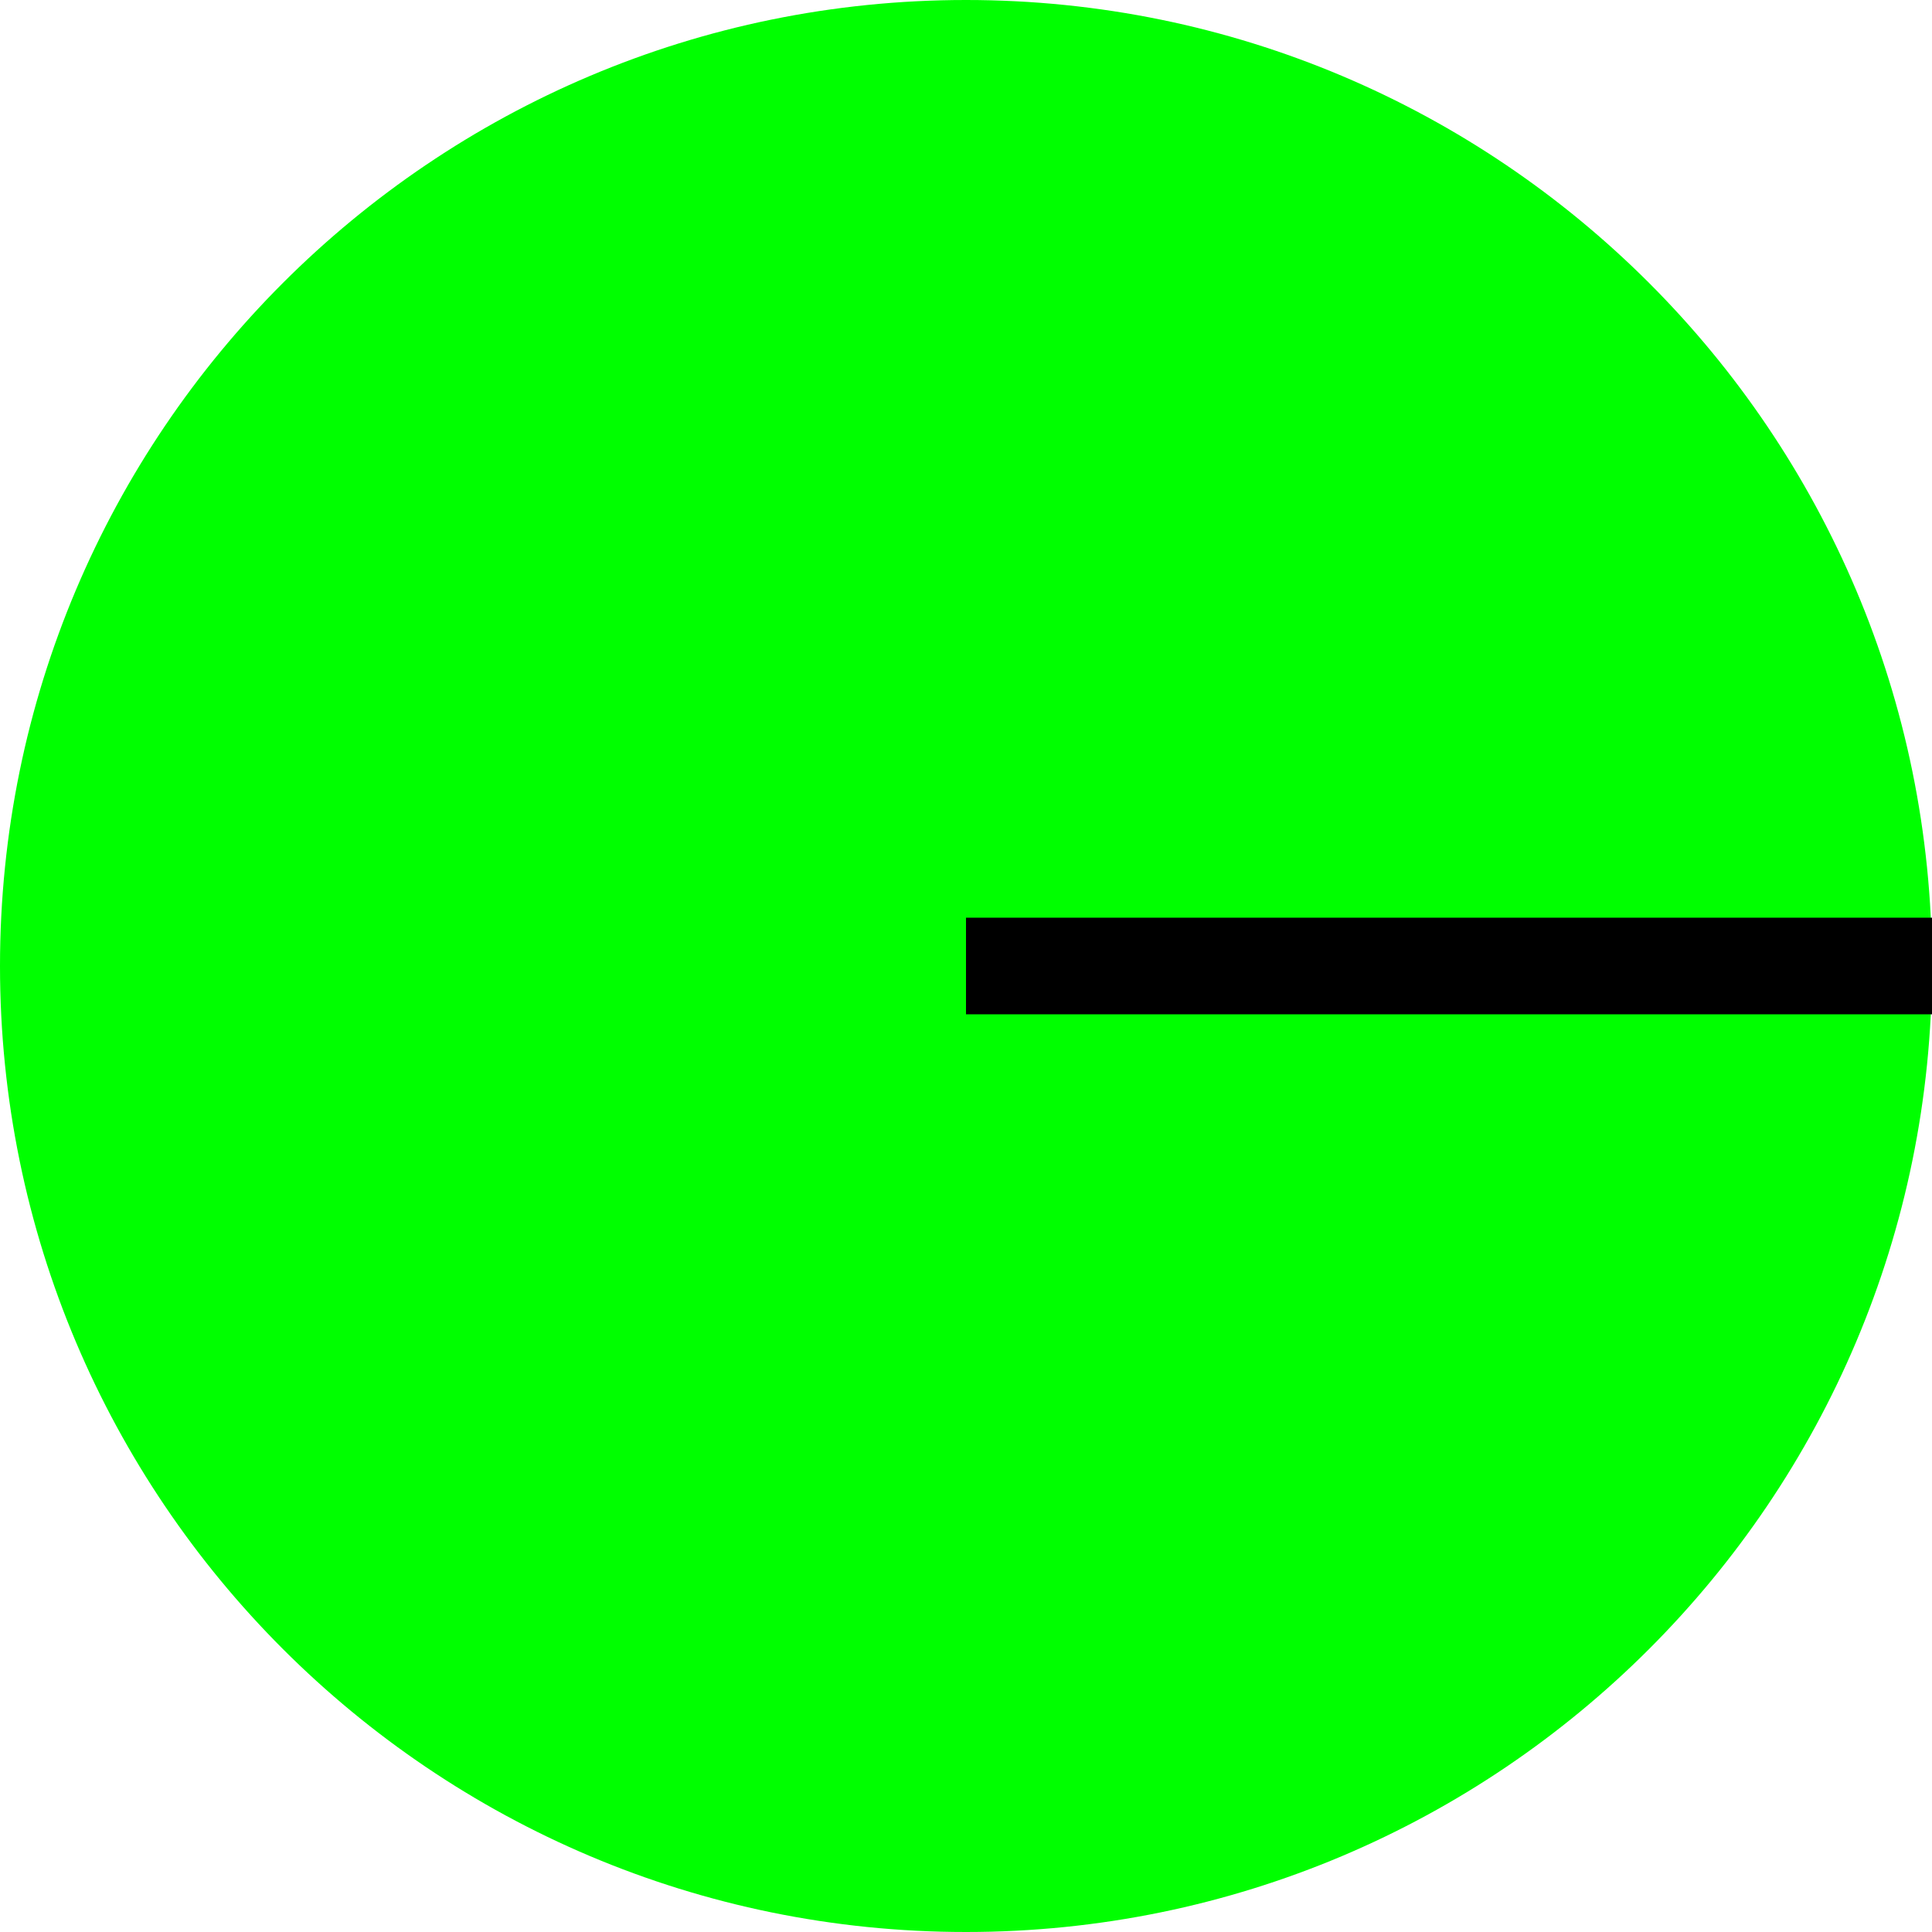
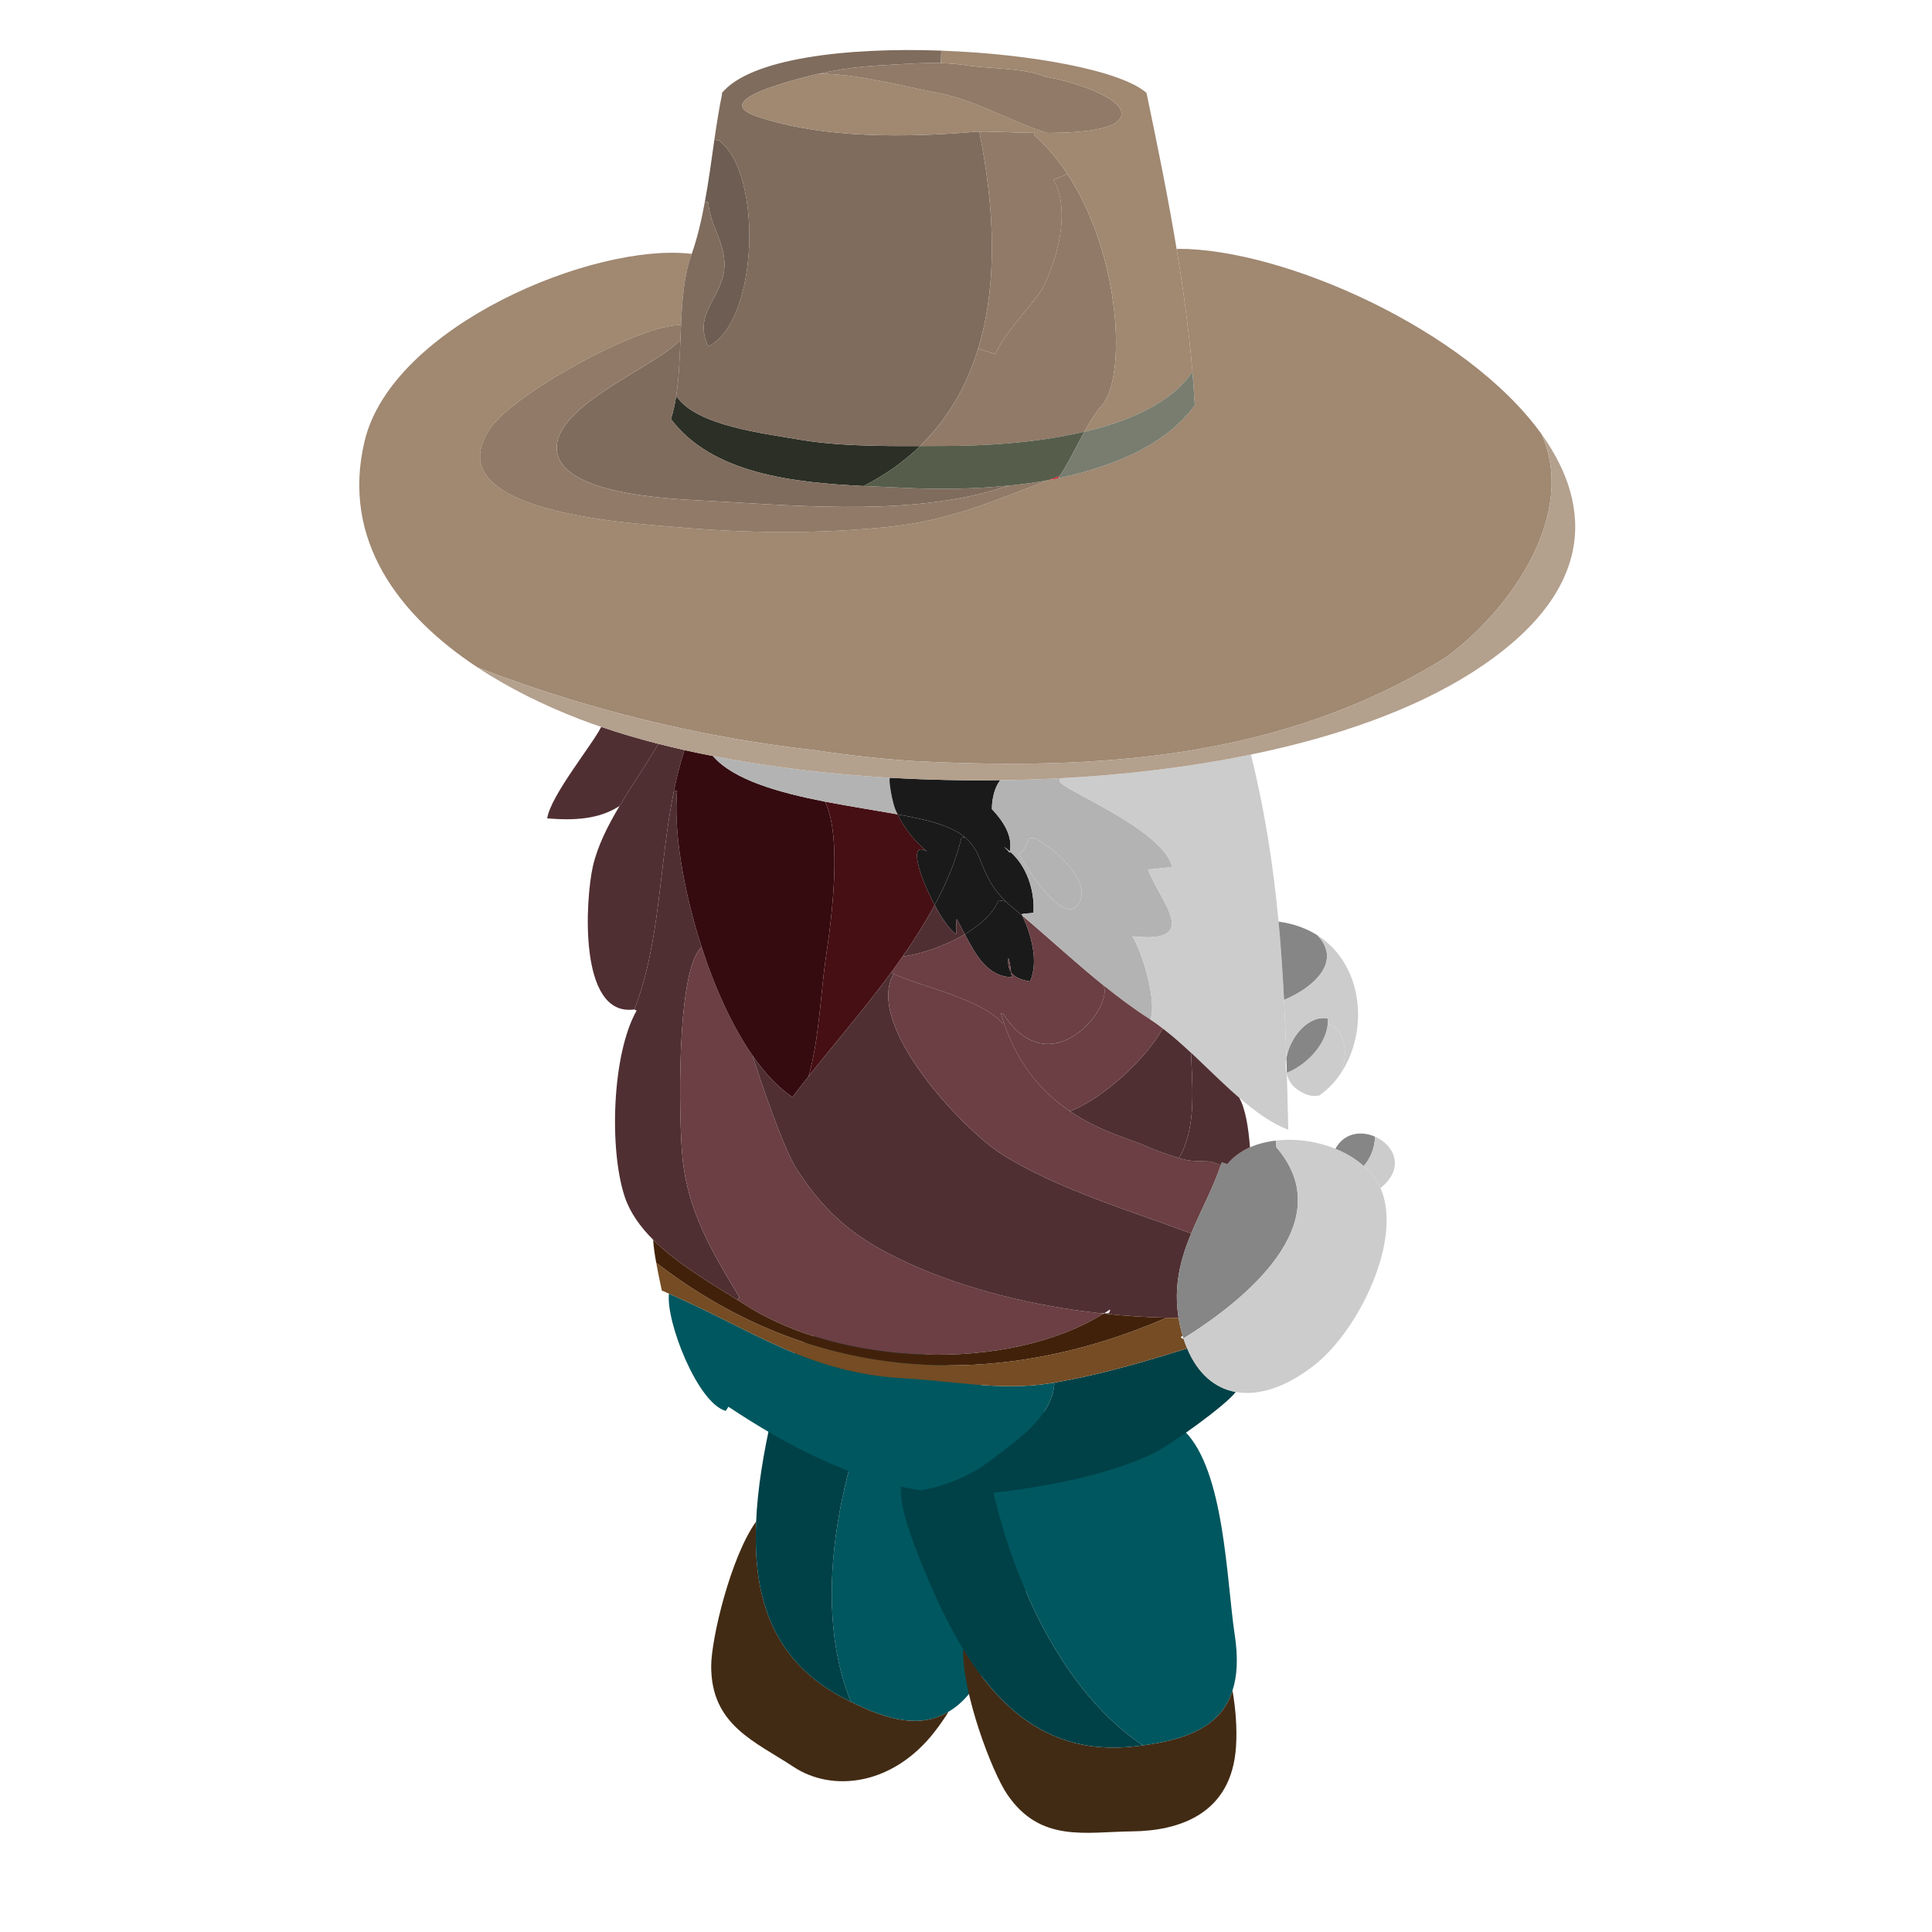
- <svg xmlns="http://www.w3.org/2000/svg" width="50" height="50" id="Her" viewBox="0 0 50 50">
-   <circle cx="25" cy="25" r="25" fill="#00FF00" />
-   <g stroke="#000000">
-     <line x1="50" x2="25" y1="25" y2="25" stroke-width="2.5" />
+ <svg xmlns="http://www.w3.org/2000/svg" version="1.1" x="0px" y="0px" width="150px" height="150px" viewBox="-27.642 -3.635 150 150" enable-background="new -27.642 -3.635 150 150" xml:space="preserve">
+   <defs>
+ </defs>
+   <g id="XMLID_3_">
+     <g>
+       <path fill="#00575F" d="M46.008,129.258c-2.223,1.346-4.801,0.627-7.579-0.757c-3.324-8.112-0.658-19.564,3.647-27.877    c2.362,0.819,4.602,2.136,6.687,3.44c1.876,1.176,5.45,3.221,6.007,6.034c0.846,4.311-3.781,11.398-5.624,15.277    C48.208,127.348,47.155,128.591,46.008,129.258z" />
+       <path fill="#422B14" d="M38.43,128.5c2.778,1.385,5.355,2.103,7.579,0.757c-0.318,0.512-0.664,1.013-1.052,1.514    c-3.248,4.225-7.968,4.772-10.985,2.774c-2.994-1.976-6.4-3.23-6.398-7.812c0.001-2.142,1.518-8.495,3.493-11.243    c-0.287,6.054,1.365,10.906,6.843,13.744C38.079,128.323,38.259,128.413,38.43,128.5z" />
+       <path fill="#004147" d="M37.908,128.235c-5.479-2.838-7.13-7.69-6.843-13.744c0.109-2.537,0.561-5.293,1.225-8.204    c1.256-5.523,2.511-7.101,7.192-6.333c0.885,0.135,1.746,0.371,2.595,0.669c-4.306,8.313-6.971,19.765-3.647,27.877    C38.259,128.413,38.079,128.323,37.908,128.235z" />
+     </g>
+     <g>
+ 	</g>
+   </g>
+   <g id="XMLID_2_">
+     <g>
+       <path fill="#00575F" d="M68.05,127.613c-0.898,2.852-3.604,3.81-6.958,4.263c-7.295-4.861-11.498-15.843-12.583-25.142    c2.416-0.644,5.009-0.806,7.466-0.893c2.213-0.076,6.319-0.382,8.355,1.637c3.114,3.099,3.248,11.562,3.892,15.808    C68.495,125.079,68.417,126.486,68.05,127.613z" />
+       <path fill="#422B14" d="M61.092,131.876c3.354-0.454,6.06-1.412,6.958-4.263c0.246,1.456,0.363,2.932,0.273,4.33    c-0.326,5.319-4.483,6.577-8.102,6.61c-3.587,0.039-7.112,0.906-9.675-2.891c-1.197-1.775-3.494-7.876-3.405-11.256    c3.157,5.162,7.242,8.258,13.37,7.543C60.702,131.925,60.902,131.899,61.092,131.876z" />
+       <path fill="#004147" d="M60.511,131.948c-6.128,0.715-10.213-2.381-13.37-7.543c-1.324-2.179-2.493-4.715-3.571-7.5    c-2.051-5.279-1.894-7.29,2.414-9.274c0.81-0.383,1.654-0.67,2.525-0.898c1.085,9.299,5.288,20.281,12.583,25.142    C60.902,131.899,60.702,131.925,60.511,131.948z" />
+     </g>
+     <g>
+ 	</g>
+   </g>
+   <g id="XMLID_1_">
+     <g>
+       <path fill="#502F32" d="M14.841,59.904c2.084,0.168,3.985,0.088,5.621-0.962c0.986-1.66,2.117-3.279,3.007-4.827    c-1.555-0.401-3.039-0.834-4.434-1.315C18.361,54.171,15.113,58.124,14.841,59.904z" />
+       <path fill="#502F32" d="M23.468,54.115c-0.89,1.547-2.021,3.167-3.007,4.827c-0.922,1.54-1.708,3.104-2.068,4.667    c-0.578,2.501-1.171,11.747,3.215,11.129c2.044-5.236,1.916-11.338,3.079-16.999c0.217-1.066,0.481-2.109,0.818-3.135    C24.815,54.443,24.134,54.283,23.468,54.115z" />
+       <path fill="#00575F" d="M28.913,105.584c4.586,3.047,9.558,5.661,14.962,6.495c0,0,0,0,0.008,0    c1.804-0.296,3.873-1.163,5.124-2.133c1.812-1.411,5.124-3.464,5.212-6.238c-0.112,0.024-0.217,0.041-0.329,0.056    c-3.785,0.618-7.93-0.216-11.201-0.376c-7.545-0.377-11.763-3.705-18.394-6.583c-0.249,2.173,2.237,8.523,4.41,9.101    L28.913,105.584z" />
+       <path fill="#502F32" d="M24.687,57.739c-1.163,5.661-1.034,11.763-3.079,16.999l0.176,0.088    c-1.917,3.384-2.141,10.793-0.922,14.457c0.417,1.243,1.211,2.341,2.205,3.336c1.844,1.844,4.394,3.327,6.551,4.674l0.144-0.225    c-2.069-3.416-4.001-6.623-4.418-10.824c-0.272-2.694-0.529-14.578,1.491-16.341c-1.459-4.49-2.189-9.157-1.908-12.116    L24.687,57.739z" />
+       <path fill="#2B2F25" d="M34.205,30.46c-2.414-0.425-7.746-1.034-9.277-3.271l-0.08-0.016c-0.096,0.609-0.225,1.187-0.401,1.724    c3.207,4.258,9.494,4.931,14.962,5.204c1.708-0.874,3.159-1.917,4.378-3.103C40.587,31.006,37.228,30.998,34.205,30.46z" />
+       <path fill="#A08871" d="M64.939,25.233c0.072,0.834,0.128,1.667,0.177,2.501l0.048,0.04c-2.205,3.047-5.91,4.522-9.269,5.404    c-0.449,0.121-0.914,0.225-1.387,0.321c-0.249,0.056-0.497,0.104-0.754,0.145c-4.017,1.531-7.666,3.151-12.444,3.632    c-5.677,0.569-10.985,0.497-16.638,0c-3.352-0.297-18.571-1.123-14.289-7.602c1.812-2.742,11.747-8.195,14.85-8.066    c0.088-1.957,0.232-3.857,0.786-5.388c0.016-0.048,0.032-0.096,0.048-0.145c-7.569-0.914-23.261,5.589-25.402,14.537    c-1.836,7.69,2.678,13.551,8.764,17.568c5.958,2.301,12.124,4.065,18.386,5.252c2.574,0.489,5.172,0.882,7.818,1.179    c2.558,0.393,5.116,0.673,7.657,0.842c14.136,0.722,28.569-0.08,41.398-8.099c5.3-3.977,10.055-11.241,7.353-17.287    c-5.829-8.106-19.997-14.385-28.2-14.385l-0.128,0.024C64.242,18.89,64.667,22.049,64.939,25.233z" />
+       <path fill="#6B3F43" d="M26.836,69.903c-2.021,1.764-1.764,13.647-1.491,16.341c0.417,4.201,2.349,7.409,4.418,10.824    l-0.144,0.225c0.216,0.136,0.441,0.273,0.649,0.409c7.401,4.73,20.326,5.268,27.775,0.649c-0.056,0-0.104-0.008-0.161-0.016    h-0.008c-5.228-0.569-10.592-1.852-15.187-3.985c-3.665-1.7-6.054-3.488-8.443-7.161c-1.091-1.66-3.055-7.545-3.456-8.868    C29.186,76.021,27.838,73.006,26.836,69.903z" />
+       <path fill="#350B0F" d="M25.505,54.604c-0.336,1.026-0.601,2.069-0.818,3.135l0.241,0.048c-0.281,2.958,0.449,7.625,1.908,12.116    c1.002,3.103,2.35,6.118,3.953,8.419c0.946,1.371,1.989,2.486,3.095,3.224c0.393-0.521,0.81-1.059,1.243-1.604    c0.834-2.838,0.954-6.623,1.363-9.333c0.425-2.823,1.267-9.221-0.072-12.003c-3.608-0.706-7.136-1.7-8.708-3.544    C26.964,54.917,26.227,54.764,25.505,54.604z" />
+       <path fill="#6D5D52" d="M27.822,7.216c-0.225,1.571-0.441,3.207-0.738,4.811l0.273,0.048c0.048,1.668,1.443,3.264,1.227,5.236    c-0.256,2.261-2.438,3.448-1.235,5.95c3.897-1.908,4.282-13.455,0.81-15.997L27.822,7.216z" />
+       <path fill="#460F14" d="M41.55,71.867c0.321-0.441,0.641-0.882,0.946-1.323c0.89-1.275,1.716-2.59,2.43-3.913    c-1.195-2.221-2.077-5.076-0.585-4.146c-0.97-0.81-1.74-1.764-2.293-2.895c-1.7-0.305-3.672-0.609-5.629-0.986    c1.339,2.782,0.497,9.181,0.072,12.003c-0.409,2.71-0.529,6.495-1.363,9.333C37.107,77.44,39.449,74.722,41.55,71.867z" />
+       <path fill="#B3B3B3" d="M36.418,58.605c1.957,0.377,3.929,0.682,5.629,0.986c-0.056-0.112-0.112-0.225-0.161-0.337    c-0.216-0.481-0.577-2.325-0.433-2.502c-4.819-0.289-9.478-0.858-13.744-1.692C29.282,56.905,32.81,57.899,36.418,58.605z" />
+       <path fill="#502F32" d="M50.121,85.963c-2.991-1.9-10.664-9.999-8.379-13.992c-0.064-0.032-0.128-0.064-0.192-0.104    c-2.101,2.854-4.442,5.573-6.423,8.074c-0.433,0.545-0.85,1.083-1.243,1.604c-1.106-0.738-2.149-1.853-3.095-3.224    c0.401,1.323,2.365,7.208,3.456,8.868c2.389,3.672,4.779,5.46,8.443,7.161c4.594,2.133,9.958,3.416,15.187,3.985h0.008    c0.072-0.016,0.145-0.024,0.208-0.016c0.152-0.088,0.305-0.184,0.457-0.289c-0.032,0.377-0.2,0.297-0.457,0.289    c-0.016,0.016-0.032,0.024-0.048,0.032c1.651,0.185,3.287,0.289,4.883,0.321c0.312,0.016,0.626,0.016,0.938,0.024    c-0.409-2.501,0.16-4.586,0.979-6.567C60.032,90.341,54.291,88.617,50.121,85.963z" />
+       <path fill="#6B3F43" d="M63.897,86.276c-0.834-0.249-1.828-0.593-2.486-0.898c-1.154-0.529-3.6-1.115-5.989-2.742    c-2.005-1.355-3.969-3.448-5.116-6.848l-0.096,0.032c-1.764-1.965-6.535-2.903-8.467-3.849    c-2.285,3.993,5.388,12.092,8.379,13.992c4.169,2.654,9.911,4.378,14.722,6.166c0.737-1.772,1.676-3.472,2.301-5.308l-0.657-0.217    c0-0.136-1.483-0.024-2.117-0.2C64.225,86.364,64.065,86.316,63.897,86.276z" />
+       <path fill="#B3A08D" d="M41.51,56.752c-0.016-0.024-0.04-0.024-0.048,0C41.478,56.752,41.494,56.752,41.51,56.752z" />
+       <path fill="#7F6C5D" d="M24.447,28.897c0.176-0.537,0.305-1.114,0.401-1.724c0.208-1.315,0.272-2.767,0.329-4.226l-0.192-0.008    c-2.044,2.061-10.175,5.188-9.341,8.676c0.778,3.264,9.181,3.504,12.003,3.656c7.265,0.401,16.028,1.187,23.021-1.203    c-2.638,0.265-5.38,0.305-7.818,0.185c-1.083-0.056-2.237-0.096-3.44-0.152C33.94,33.828,27.654,33.155,24.447,28.897z" />
+       <path fill="#1A1A1A" d="M44.925,66.631c0.922-1.716,1.652-3.456,2.085-5.228l0.256-0.04c-0.465-0.385-1.114-0.738-2.069-1.042    c-0.826-0.272-1.916-0.505-3.151-0.729c0.553,1.13,1.323,2.084,2.293,2.895C42.849,61.556,43.73,64.41,44.925,66.631z" />
+       <path fill="#7F6C5D" d="M31.118,5.403c-3.031-1.026,0.81-2.205,2.341-2.662c0.826-0.249,1.644-0.465,2.478-0.65    c1.163-0.256,2.333-0.449,3.536-0.561c0.016,0,0.024,0,0.04,0c0.336-0.032,0.682-0.064,1.026-0.08    c1.651-0.088,3.263-0.225,4.867-0.185l0.032-0.97c-7.361-0.265-14.866,0.602-17.055,3.319l0.04,0.041    c-0.232,1.098-0.417,2.309-0.602,3.56l0.337,0.048c3.472,2.542,3.087,14.088-0.81,15.997c-1.203-2.501,0.979-3.688,1.235-5.95    c0.217-1.972-1.179-3.568-1.227-5.236l-0.273-0.048c-0.256,1.411-0.577,2.79-1.018,4.049c-0.016,0.048-0.032,0.096-0.048,0.145    c-0.553,1.531-0.697,3.432-0.786,5.388c-0.024,0.441-0.04,0.89-0.056,1.339c-0.056,1.459-0.12,2.911-0.329,4.226l0.08,0.016    c1.532,2.237,6.864,2.846,9.277,3.271c3.023,0.538,6.382,0.545,9.582,0.538c2.189-2.125,3.641-4.699,4.515-7.562    c1.54-5.035,1.275-10.953,0.096-16.83V6.582c-0.048-0.008-0.088,0-0.128,0C42.8,7.055,36.217,7.135,31.118,5.403z" />
+       <path fill="#42210B" d="M58.043,98.352c-7.449,4.619-20.375,4.081-27.775-0.649c-0.208-0.136-0.433-0.273-0.649-0.409    c-2.157-1.347-4.707-2.831-6.551-4.674c0.032,0.545,0.128,1.187,0.241,1.788c12.42,9.574,26.637,9.895,39.618,4.266    C61.331,98.64,59.695,98.536,58.043,98.352z" />
+       <path fill="#1A1A1A" d="M50.442,66.351c-2.101-2.045-1.636-3.712-3.175-4.987l-0.256,0.04c-0.433,1.772-1.163,3.512-2.085,5.228    c0.553,1.05,1.187,1.956,1.668,2.269c-0.008-0.337,0-0.842,0.04-1.187c0.208,0.369,0.417,0.777,0.633,1.187    c1.187-0.714,2.197-1.612,2.622-2.638C50.057,66.287,50.25,66.311,50.442,66.351z" />
+       <path fill="#502F32" d="M47.267,68.9c-0.216-0.409-0.425-0.818-0.633-1.187c-0.04,0.345-0.048,0.85-0.04,1.187    c-0.481-0.313-1.115-1.219-1.668-2.269c-0.713,1.323-1.54,2.638-2.43,3.913l0.097,0.064C43.899,70.424,45.735,69.814,47.267,68.9z    " />
+       <path fill="#004147" d="M43.883,112.079c2.069,0.321,4.194,0.377,6.391,0.096c3.865-0.497,8.299-1.371,11.603-2.958    c1.362-0.658,5.669-3.752,6.422-4.779c-1.627-0.297-2.958-1.436-3.769-3.384c-3.424,1.074-6.872,2.077-10.311,2.654    c-0.088,2.774-3.4,4.827-5.212,6.238C47.756,110.916,45.687,111.782,43.883,112.079z" />
+       <path fill="#917A67" d="M48.301,23.437c-0.874,2.863-2.326,5.437-4.515,7.562c0.602-0.008,1.195-0.008,1.78-0.008    c2.774,0.008,7.056-0.176,10.985-1.106c0.441-0.786,0.89-1.523,1.347-2.029c1.917-2.117,1.54-11.618-2.67-17.985l-1.083,0.457    c1.395,2.357,0.249,6.351-0.858,8.451c-0.473,0.906-3.007,3.464-3.641,5.084L48.301,23.437z" />
+       <path fill="#917A67" d="M52.647,6.678c-1.884-0.024-3.592-0.128-4.25-0.096v0.024c1.179,5.877,1.443,11.795-0.096,16.83    l1.347,0.425c0.634-1.62,3.167-4.178,3.641-5.084c1.106-2.101,2.253-6.094,0.858-8.451l1.083-0.457    c-0.738-1.123-1.596-2.149-2.582-3.015V6.678z" />
+       <path fill="#A08871" d="M48.397,6.582c0.657-0.032,2.365,0.072,4.25,0.096c0.337,0.008,0.682,0.008,1.026,0.008    c-2.831-0.858-5.517-2.558-8.7-3.151c-2.35-0.433-6.03-1.451-9.037-1.443c-0.834,0.185-1.652,0.401-2.478,0.65    c-1.531,0.457-5.372,1.635-2.341,2.662c5.1,1.732,11.683,1.652,17.151,1.179C48.309,6.582,48.349,6.574,48.397,6.582z" />
+       <path fill="#1A1A1A" d="M50.65,70.745c0.136,0.369,0.152,0.738,0.208,1.106C50.667,71.579,50.61,71.218,50.65,70.745z     M52.334,72.565c0.681-1.564,0.096-3.608-0.594-5.1c-0.24-0.208-0.489-0.409-0.737-0.617c-0.208-0.168-0.393-0.337-0.562-0.497    c-0.192-0.04-0.385-0.064-0.553-0.088c-0.425,1.026-1.435,1.924-2.622,2.638c0.842,1.612,1.788,3.319,3.665,3.328    c-0.032-0.121-0.056-0.249-0.072-0.369C51.116,72.228,51.597,72.444,52.334,72.565z" />
+       <path fill="#6B3F43" d="M50.073,75.059l0.136-0.041c3.64,5.765,8.66-0.441,7.818-2.157c-2.141-1.724-4.129-3.576-6.287-5.396    c0.69,1.492,1.275,3.536,0.594,5.1c-0.738-0.121-1.219-0.337-1.476-0.706c0.016,0.121,0.04,0.249,0.072,0.369    c-1.876-0.008-2.823-1.716-3.665-3.328c-1.531,0.914-3.368,1.523-4.674,1.708l-0.097-0.064c-0.305,0.441-0.625,0.882-0.946,1.323    c0.064,0.04,0.128,0.072,0.192,0.104c1.932,0.946,6.703,1.884,8.467,3.849l0.096-0.032C50.217,75.556,50.146,75.307,50.073,75.059    z" />
+       <path fill="#1A1A1A" d="M47.267,61.363c1.54,1.275,1.075,2.942,3.175,4.987c0.168,0.16,0.353,0.329,0.562,0.497    c0.249,0.208,0.497,0.409,0.737,0.617c-0.016-0.04-0.04-0.08-0.056-0.12c0.313-0.088,0.594-0.04,0.914-0.12    c0.104-1.716-0.513-3.616-1.836-4.755c0,0.04-0.008,0.072-0.016,0.112c-0.08-0.136-0.289-0.337-0.465-0.481    c0.168,0.112,0.329,0.232,0.481,0.369c0.232-1.163-0.465-2.309-1.395-3.288c0.008-0.874,0.232-1.708,0.649-2.245    c-2.854,0.04-5.709-0.024-8.507-0.185c-0.016,0-0.032,0-0.048,0c-0.008,0-0.008,0-0.008,0c-0.145,0.177,0.216,2.021,0.433,2.502    c0.048,0.112,0.104,0.225,0.161,0.337c1.235,0.224,2.325,0.457,3.151,0.729C46.152,60.625,46.802,60.979,47.267,61.363z" />
+       <path fill="#917A67" d="M25.232,21.608c-3.103-0.128-13.038,5.324-14.85,8.066c-4.282,6.479,10.937,7.305,14.289,7.602    c5.653,0.497,10.961,0.569,16.638,0c4.779-0.481,8.427-2.101,12.444-3.632c-0.994,0.184-2.037,0.321-3.087,0.425    c-6.992,2.39-15.756,1.604-23.021,1.203c-2.822-0.152-11.226-0.393-12.003-3.656c-0.834-3.488,7.297-6.615,9.341-8.676    l0.192,0.008C25.192,22.499,25.208,22.049,25.232,21.608z" />
+       <path fill="#6B3F43" d="M50.65,70.745c-0.04,0.473,0.016,0.834,0.208,1.106C50.803,71.482,50.787,71.113,50.65,70.745z" />
+       <path fill="#B3B3B3" d="M50.282,62.101c0.176,0.144,0.385,0.345,0.465,0.481c0.008-0.04,0.016-0.072,0.016-0.112    C50.61,62.333,50.45,62.213,50.282,62.101z" />
+       <path fill="#B3B3B3" d="M49.368,59.182c0.93,0.979,1.627,2.125,1.395,3.288c1.323,1.139,1.94,3.039,1.836,4.755    c-0.32,0.08-0.601,0.032-0.914,0.12c0.016,0.04,0.041,0.08,0.056,0.12c2.157,1.82,4.146,3.672,6.287,5.396    c1.155,0.93,2.349,1.828,3.64,2.654c0.545-1.299-0.594-5.204-1.395-6.455c5.541,0.625,2.052-2.83,1.218-5.204    c0.586,0.024,1.315-0.176,1.893-0.128c-0.657-3.031-8.908-6.166-8.764-6.751l-0.008-0.184c-1.523,0.08-3.063,0.128-4.594,0.144    C49.6,57.474,49.375,58.308,49.368,59.182z M52.663,61.411c1.756,0.946,4.186,3.255,3.592,4.803    c-1.019,2.662-4.346-2.67-4.779-3.544c0.594-0.361,0.449-0.777,0.81-1.219C52.415,61.443,52.543,61.427,52.663,61.411z" />
+       <path fill="#B3B3B3" d="M56.255,66.214c0.593-1.548-1.836-3.857-3.592-4.803c-0.12,0.016-0.249,0.032-0.377,0.04    c-0.361,0.441-0.216,0.858-0.81,1.219C51.909,63.544,55.237,68.876,56.255,66.214z" />
+       <path fill="#565D4B" d="M54.636,33.315c0.601-0.874,1.25-2.221,1.916-3.432c-3.929,0.93-8.21,1.115-10.985,1.106    c-0.585,0-1.179,0-1.78,0.008c-1.219,1.187-2.67,2.229-4.378,3.103c1.203,0.056,2.357,0.096,3.44,0.152    c2.438,0.12,5.18,0.08,7.818-0.185c1.05-0.104,2.093-0.241,3.087-0.425C54.042,33.54,54.339,33.427,54.636,33.315z" />
+       <path fill="#C1272D" d="M54.636,33.315c-0.297,0.112-0.594,0.225-0.882,0.329c0.257-0.04,0.505-0.088,0.754-0.145    C54.547,33.436,54.595,33.379,54.636,33.315z" />
+       <path fill="#502F32" d="M55.421,82.636c2.389,1.627,4.835,2.213,5.989,2.742c0.658,0.305,1.652,0.649,2.486,0.898    c1.354-2.341,1.042-5.404,0.93-8.187c-0.729-0.682-1.451-1.323-2.181-1.876C61.226,78.723,57.835,81.753,55.421,82.636z" />
+       <path fill="#917A67" d="M53.673,6.687c2.798-0.016,5.629-0.281,5.757-1.427c0.152-1.339-3.873-2.598-5.917-2.943    c-1.7-0.689-4.306-0.609-6.054-0.866c-0.681-0.112-1.363-0.161-2.053-0.185c-1.604-0.04-3.215,0.096-4.867,0.185    c-0.345,0.016-0.69,0.048-1.026,0.08c-0.016,0-0.024,0-0.04,0C38.27,1.643,37.1,1.835,35.937,2.092    c3.007-0.008,6.687,1.01,9.037,1.443C48.157,4.128,50.843,5.829,53.673,6.687z" />
+       <path fill="#A08871" d="M59.431,5.259c-0.128,1.146-2.959,1.411-5.757,1.427c-0.345,0-0.689,0-1.026-0.008v0.177    c0.986,0.866,1.844,1.892,2.582,3.015c4.209,6.367,4.586,15.868,2.67,17.985c-0.457,0.505-0.906,1.243-1.347,2.029    c3.52-0.826,6.751-2.245,8.387-4.65c-0.272-3.184-0.697-6.343-1.227-9.526c-0.666-4.009-1.483-8.034-2.342-12.132    c-1.956-1.724-8.876-3.023-15.932-3.279l-0.032,0.97c0.69,0.024,1.372,0.072,2.053,0.185c1.748,0.256,4.354,0.176,6.054,0.866    C55.558,2.661,59.583,3.92,59.431,5.259z" />
+       <path fill="#6B3F43" d="M61.667,75.516c-1.291-0.826-2.485-1.724-3.64-2.654c0.842,1.716-4.178,7.922-7.818,2.157l-0.136,0.041    c0.072,0.249,0.144,0.497,0.232,0.729c1.146,3.4,3.111,5.493,5.116,6.848c2.414-0.882,5.805-3.913,7.225-6.423    c-0.321-0.256-0.642-0.481-0.963-0.689C61.675,75.523,61.675,75.516,61.667,75.516z" />
+       <path fill="#CCCCCC" d="M72.051,74c-0.104-2.053-0.24-4.073-0.425-6.078c-0.409-4.346-1.059-8.62-2.149-12.973    c-4.706,0.97-9.758,1.58-14.866,1.844l0.008,0.184c-0.145,0.585,8.106,3.721,8.764,6.751c-0.577-0.048-1.307,0.152-1.893,0.128    c0.834,2.374,4.322,5.829-1.218,5.204c0.801,1.251,1.94,5.156,1.395,6.455c0.008,0,0.008,0.008,0.016,0.008    c0.321,0.208,0.642,0.433,0.963,0.689c0.729,0.553,1.451,1.195,2.181,1.876c1.235,1.155,2.478,2.414,3.736,3.496    c1.251,1.083,2.518,2.004,3.817,2.494c-0.017-0.562-0.024-1.123-0.04-1.676c-0.024-0.89-0.041-1.764-0.072-2.638    c-0.009-0.032-0.017-0.064-0.024-0.104c-0.08-0.36-0.08-0.753-0.008-1.154C72.188,76.983,72.124,75.483,72.051,74z" />
+       <path fill="#787D6F" d="M64.939,25.233c-1.636,2.405-4.867,3.825-8.387,4.65c-0.666,1.211-1.315,2.558-1.916,3.432    c-0.041,0.064-0.088,0.121-0.128,0.185c0.473-0.096,0.938-0.2,1.387-0.321c3.359-0.882,7.064-2.357,9.269-5.404l-0.048-0.04    C65.067,26.9,65.011,26.067,64.939,25.233z" />
+       <path fill="#754C24" d="M24.294,96.804c6.631,2.878,10.849,6.206,18.394,6.583c3.271,0.16,7.417,0.994,11.201,0.376    c0.112-0.016,0.217-0.032,0.329-0.056c3.439-0.577,6.887-1.58,10.311-2.654c-0.104-0.241-0.2-0.497-0.288-0.77    c-0.008,0.008-0.024,0.016-0.032,0.024c-0.24-0.096-0.177-0.161-0.024-0.225c-0.096-0.297-0.176-0.618-0.24-0.946    c-0.032-0.144-0.057-0.296-0.08-0.441c-0.312-0.008-0.626-0.008-0.938-0.024c-12.981,5.629-27.198,5.308-39.618-4.266    c0.192,1.114,0.433,2.101,0.433,2.157C23.925,96.644,24.118,96.724,24.294,96.804z" />
+       <path fill="#868686" d="M64.843,92.129c-0.818,1.98-1.388,4.065-0.979,6.567c0.023,0.145,0.048,0.297,0.08,0.441    c0.064,0.329,0.145,0.649,0.24,0.946c0.017,0.064,0.04,0.136,0.057,0.2c4.69-2.918,12.268-8.972,7.216-14.842l-0.048-0.521    c-0.714,0.08-1.396,0.256-2.005,0.521c-0.689,0.313-1.299,0.746-1.756,1.307l-0.433-0.145c-0.024,0.072-0.048,0.145-0.072,0.217    C66.519,88.657,65.581,90.357,64.843,92.129z" />
+       <path fill="#502F32" d="M67.649,86.749c0.457-0.561,1.066-0.994,1.756-1.307c-0.104-1.443-0.353-3.047-0.842-3.856    c-1.259-1.083-2.501-2.341-3.736-3.496c0.112,2.782,0.425,5.845-0.93,8.187c0.168,0.04,0.328,0.088,0.473,0.128    c0.634,0.176,2.117,0.064,2.117,0.2l0.657,0.217c0.024-0.072,0.048-0.145,0.072-0.217L67.649,86.749z" />
+       <path fill="#CCCCCC" d="M76.037,85.554c-1.451-0.585-3.111-0.818-4.627-0.633l0.048,0.521c5.052,5.87-2.525,11.923-7.216,14.842    c0.088,0.273,0.185,0.529,0.288,0.77c0.811,1.948,2.142,3.087,3.769,3.384c1.78,0.321,3.93-0.361,6.15-2.117    c3.408-2.694,6.863-9.774,5.084-13.728c-0.064-0.145-0.137-0.281-0.209-0.409c-0.28-0.481-0.649-0.922-1.082-1.291    C77.616,86.332,76.862,85.883,76.037,85.554z" />
+       <path fill="#868686" d="M71.626,67.922c0.185,2.005,0.32,4.025,0.425,6.078c2.028-0.826,4.618-2.854,2.614-4.996v-0.008    c-0.834-0.537-1.845-0.914-3.031-1.075H71.626z" />
+       <path fill="#CCCCCC" d="M73.078,80.952c0.634,0.457,1.211,0.578,1.708,0.465c0.674-0.465,1.242-1.066,1.691-1.748    c0.577-1.5,0.361-3.456-1.034-3.785c-0.2,1.812-1.9,3.271-3.175,3.769c0,0.04,0,0.072,0,0.112    C72.388,80.23,72.645,80.639,73.078,80.952z" />
+       <path fill="#868686" d="M75.443,75.884c0.024-0.145,0.032-0.297,0.024-0.441c-1.46-0.313-2.951,1.387-3.231,3.063    c0.008,0.385,0.023,0.762,0.032,1.146C73.542,79.156,75.243,77.696,75.443,75.884z" />
+       <path fill="#CCCCCC" d="M76.477,79.669c2.149-3.239,1.765-8.379-1.812-10.672v0.008c2.004,2.141-0.586,4.17-2.614,4.996    c0.072,1.483,0.137,2.983,0.185,4.506c0.28-1.676,1.771-3.376,3.231-3.063c0.008,0.144,0,0.296-0.024,0.441    C76.838,76.213,77.054,78.169,76.477,79.669z" />
+       <path fill="#868686" d="M79.116,84.616c-1.051-0.465-2.382-0.329-3.079,0.938c0.825,0.329,1.579,0.778,2.205,1.339    C78.787,86.26,79.091,85.474,79.116,84.616z" />
+       <path fill="#CCCCCC" d="M79.596,88.561c1.885-1.563,0.963-3.319-0.48-3.945c-0.024,0.858-0.329,1.644-0.874,2.277    c0.433,0.369,0.802,0.81,1.082,1.291c0.072,0.128,0.145,0.265,0.209,0.409L79.596,88.561z" />
+       <path fill="#B3A08D" d="M41.51,56.752c2.798,0.161,5.653,0.225,8.507,0.185c1.531-0.016,3.071-0.064,4.594-0.144    c5.108-0.265,10.16-0.874,14.866-1.844c6.655-1.371,12.646-3.48,17.216-6.399c9.413-6.021,9.485-12.717,5.348-18.482    c2.702,6.046-2.053,13.31-7.353,17.287c-12.829,8.019-27.262,8.82-41.398,8.099c-2.542-0.168-5.1-0.449-7.657-0.842    c-2.646-0.297-5.244-0.689-7.818-1.179c-6.262-1.187-12.428-2.951-18.386-5.252c2.486,1.644,5.228,2.975,7.906,4.009    c0.553,0.208,1.115,0.417,1.7,0.609c1.396,0.481,2.879,0.914,4.434,1.315c0.666,0.168,1.347,0.329,2.037,0.489    c0.722,0.161,1.459,0.313,2.205,0.457c4.266,0.834,8.924,1.403,13.744,1.692c0,0,0,0,0.008,0    C41.47,56.729,41.494,56.729,41.51,56.752z" />
+     </g>
+     <g>
+ 	</g>
  </g>
</svg>
